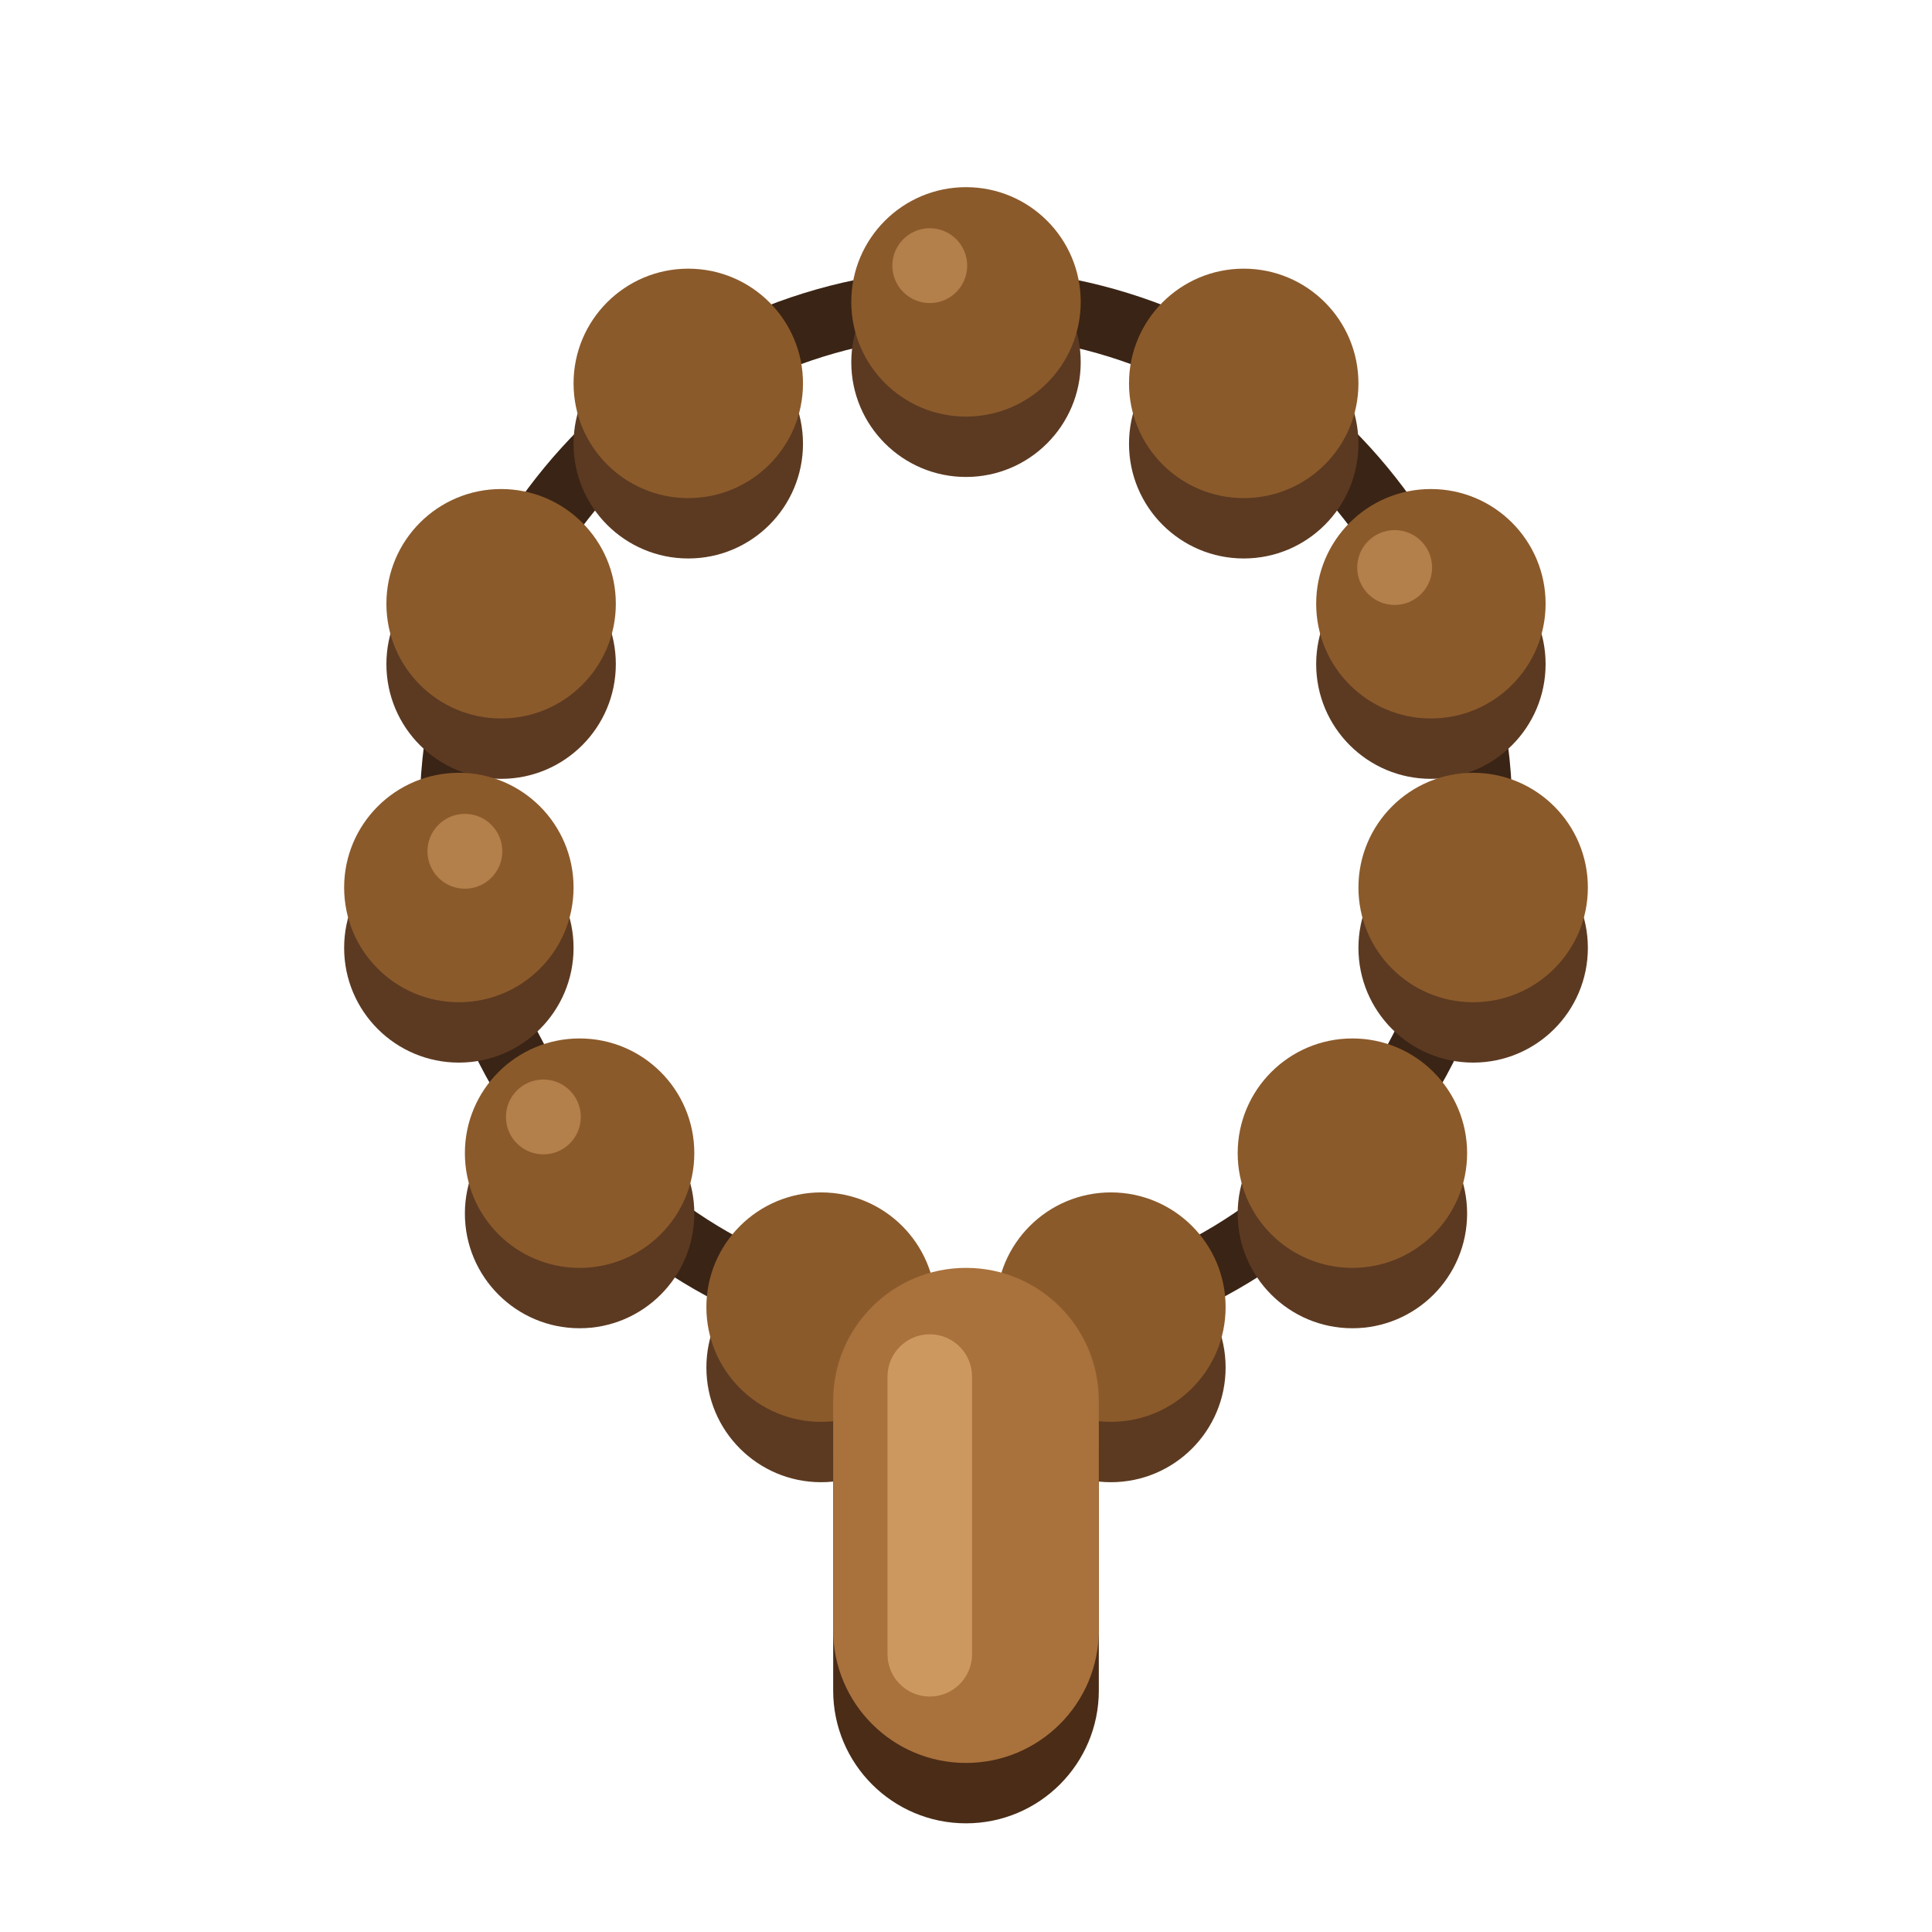
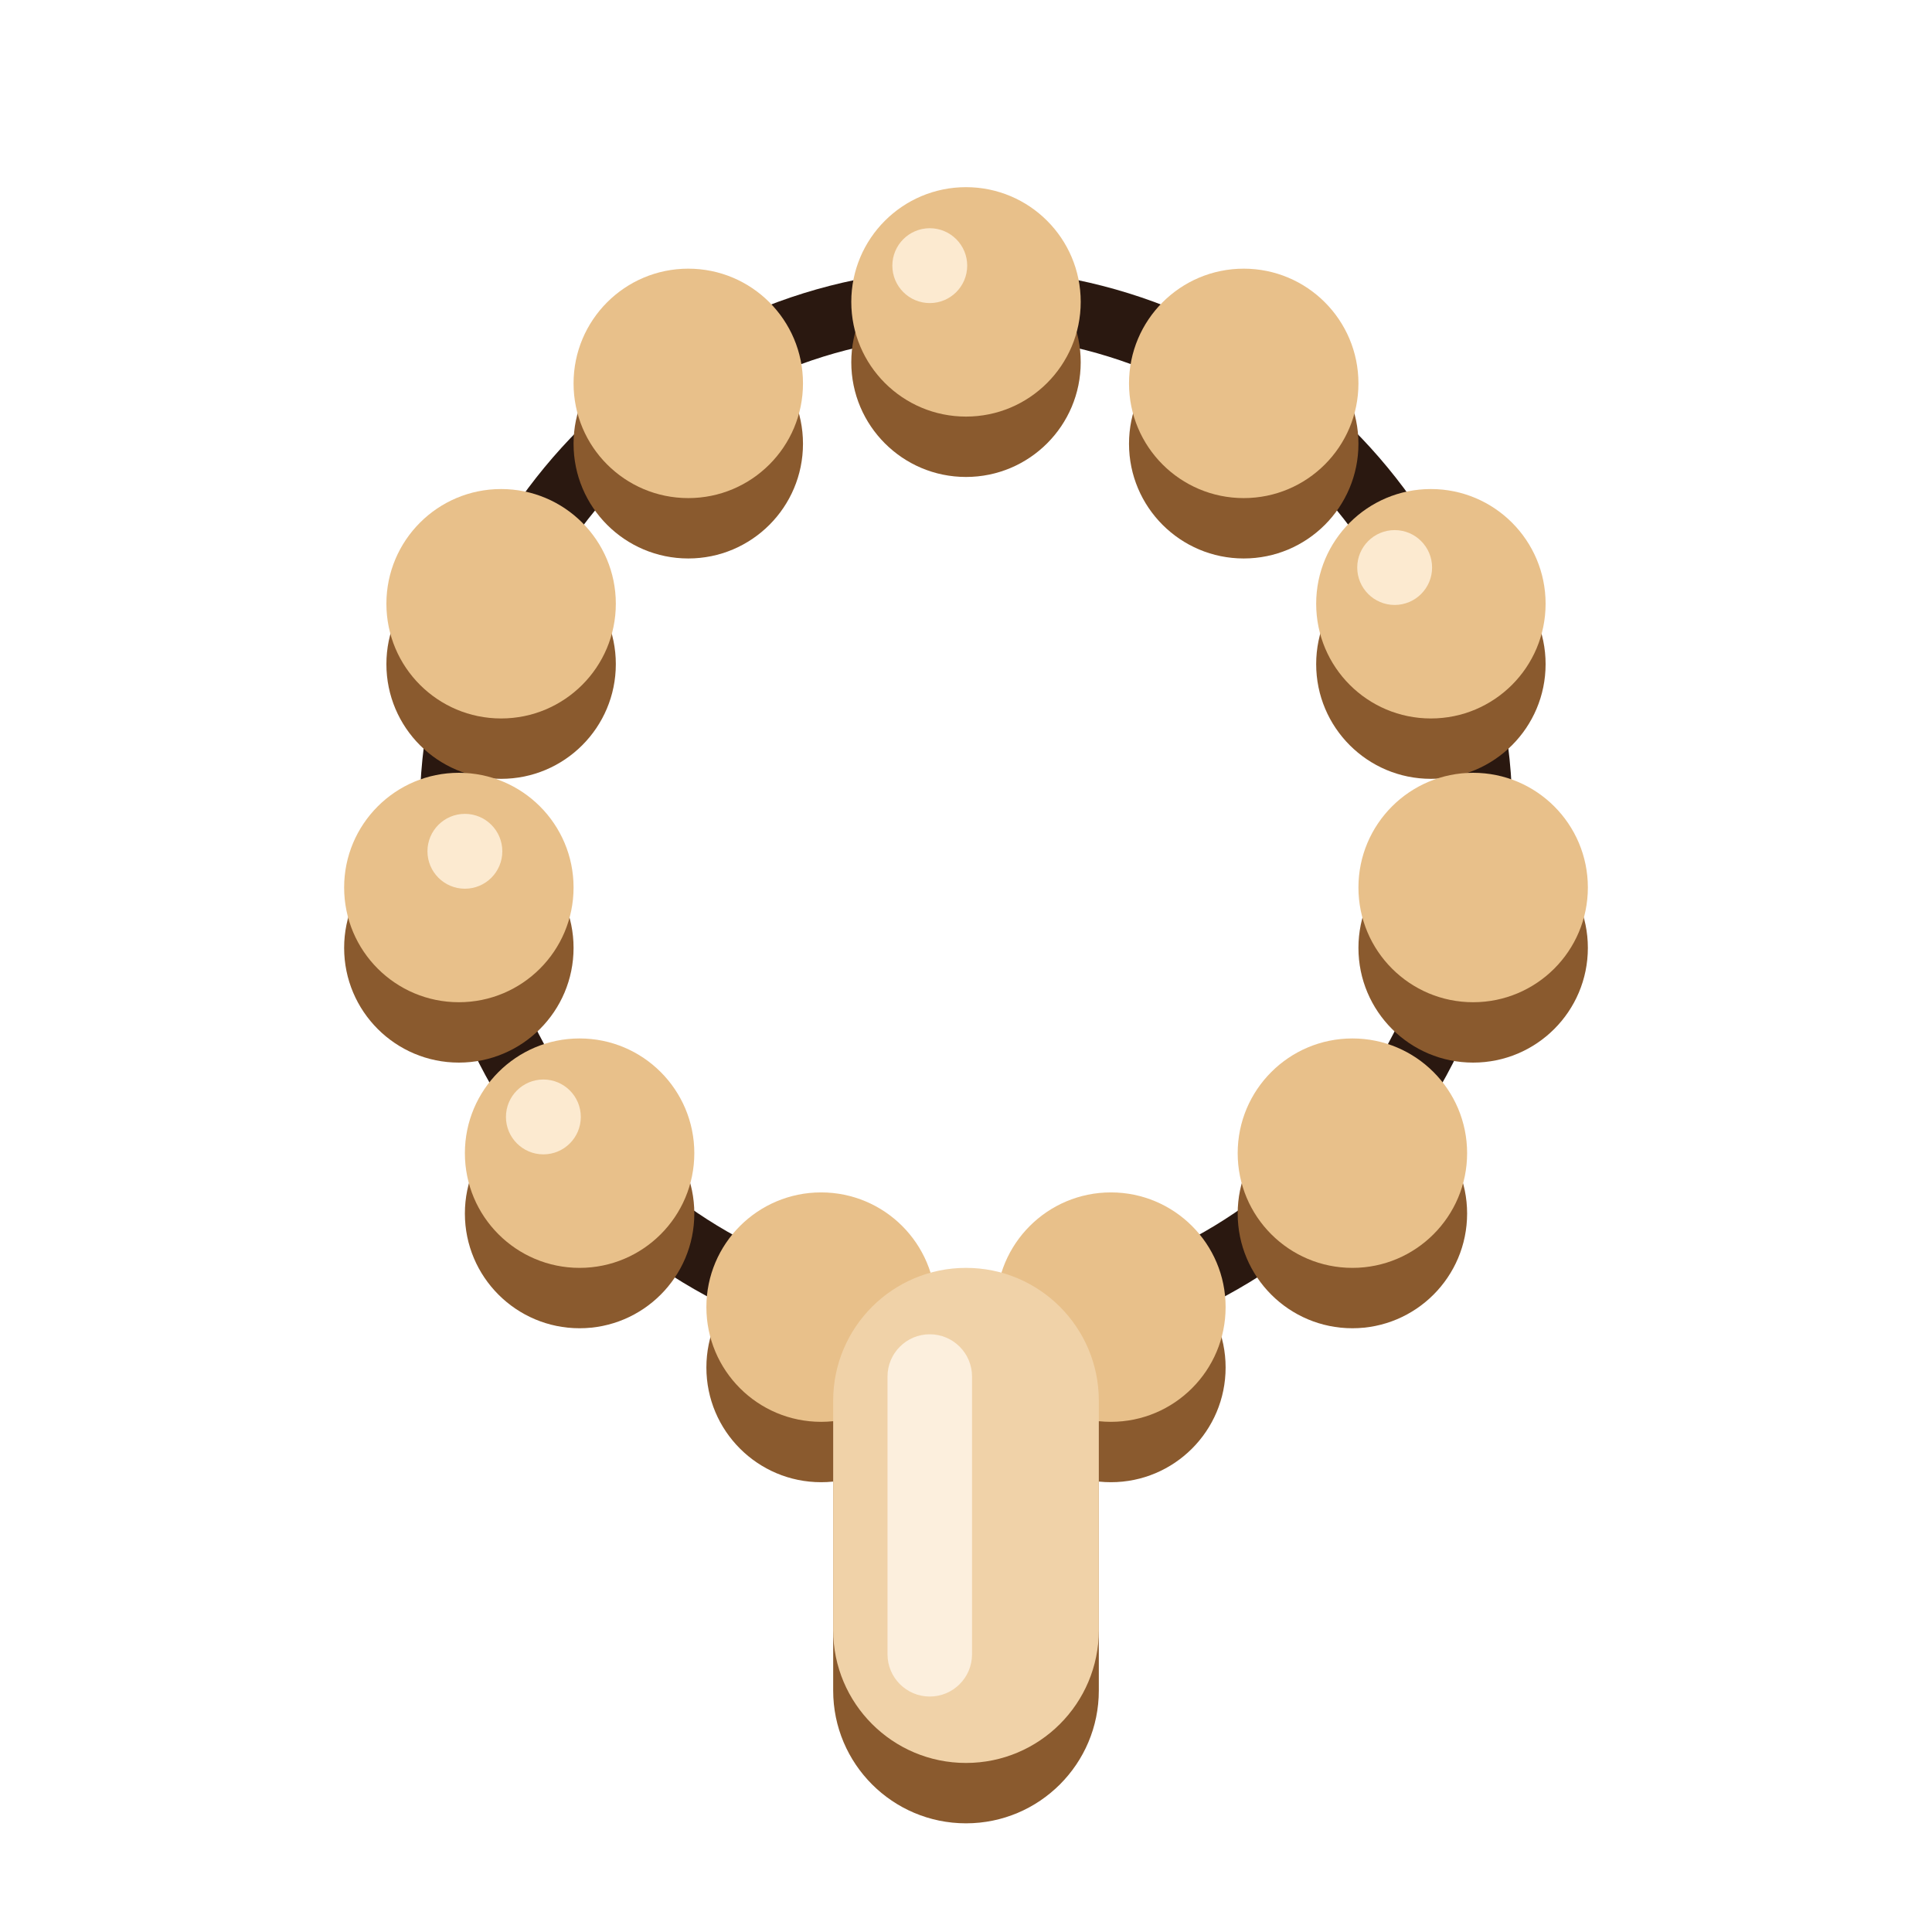
<svg xmlns="http://www.w3.org/2000/svg" fill="none" aria-hidden="true" viewBox="0 0 32 32">
-   <circle cx="16" cy="13.5" r="8.5" fill="none" stroke="#3A2415" stroke-width="1.1" />
-   <g fill="#5C3A21">
+   <circle cx="16" cy="13.5" r="8.5" fill="none" stroke="#2A1810" stroke-width="1.1" />
+   <g fill="#8A5A2E">
    <circle cx="16" cy="6" r="1.9" />
    <circle cx="20.6" cy="7.35" r="1.9" />
    <circle cx="23.7" cy="11" r="1.9" />
    <circle cx="24.4" cy="15.7" r="1.9" />
    <circle cx="22.4" cy="20.1" r="1.9" />
    <circle cx="18.4" cy="22.65" r="1.9" />
    <circle cx="13.6" cy="22.65" r="1.9" />
    <circle cx="9.6" cy="20.1" r="1.9" />
    <circle cx="7.6" cy="15.7" r="1.9" />
    <circle cx="8.3" cy="11" r="1.9" />
    <circle cx="11.4" cy="7.35" r="1.9" />
  </g>
-   <g fill="#8B5A2B">
+   <g fill="#E8C08A">
    <circle cx="16" cy="5" r="1.9" />
    <circle cx="20.6" cy="6.35" r="1.9" />
    <circle cx="23.7" cy="10" r="1.9" />
    <circle cx="24.4" cy="14.7" r="1.9" />
    <circle cx="22.4" cy="19.1" r="1.9" />
    <circle cx="18.4" cy="21.65" r="1.9" />
    <circle cx="13.6" cy="21.65" r="1.9" />
    <circle cx="9.6" cy="19.1" r="1.9" />
    <circle cx="7.6" cy="14.7" r="1.9" />
    <circle cx="8.3" cy="10" r="1.9" />
    <circle cx="11.4" cy="6.35" r="1.9" />
  </g>
-   <g fill="#C08B54" opacity="0.75">
+   <g fill="#FFF1DC" opacity="0.85">
    <circle cx="15.4" cy="4.4" r="0.62" />
    <circle cx="23.1" cy="9.4" r="0.62" />
    <circle cx="7.7" cy="14.1" r="0.62" />
    <circle cx="9" cy="18.5" r="0.62" />
  </g>
-   <rect x="13.8" y="22" width="4.4" height="8.2" rx="2.2" fill="#4A2C17" />
-   <rect x="13.8" y="21" width="4.4" height="8.2" rx="2.2" fill="#A9713C" />
-   <rect x="14.7" y="22.1" width="1.4" height="6" rx="0.7" fill="#D9A66C" opacity="0.75" />
+   <rect x="13.8" y="22" width="4.4" height="8.2" rx="2.2" fill="#8A5A2E" />
+   <rect x="13.8" y="21" width="4.4" height="8.2" rx="2.2" fill="#F0D2A8" />
+   <rect x="14.7" y="22.1" width="1.4" height="6" rx="0.7" fill="#FFF6EA" opacity="0.8" />
</svg>
